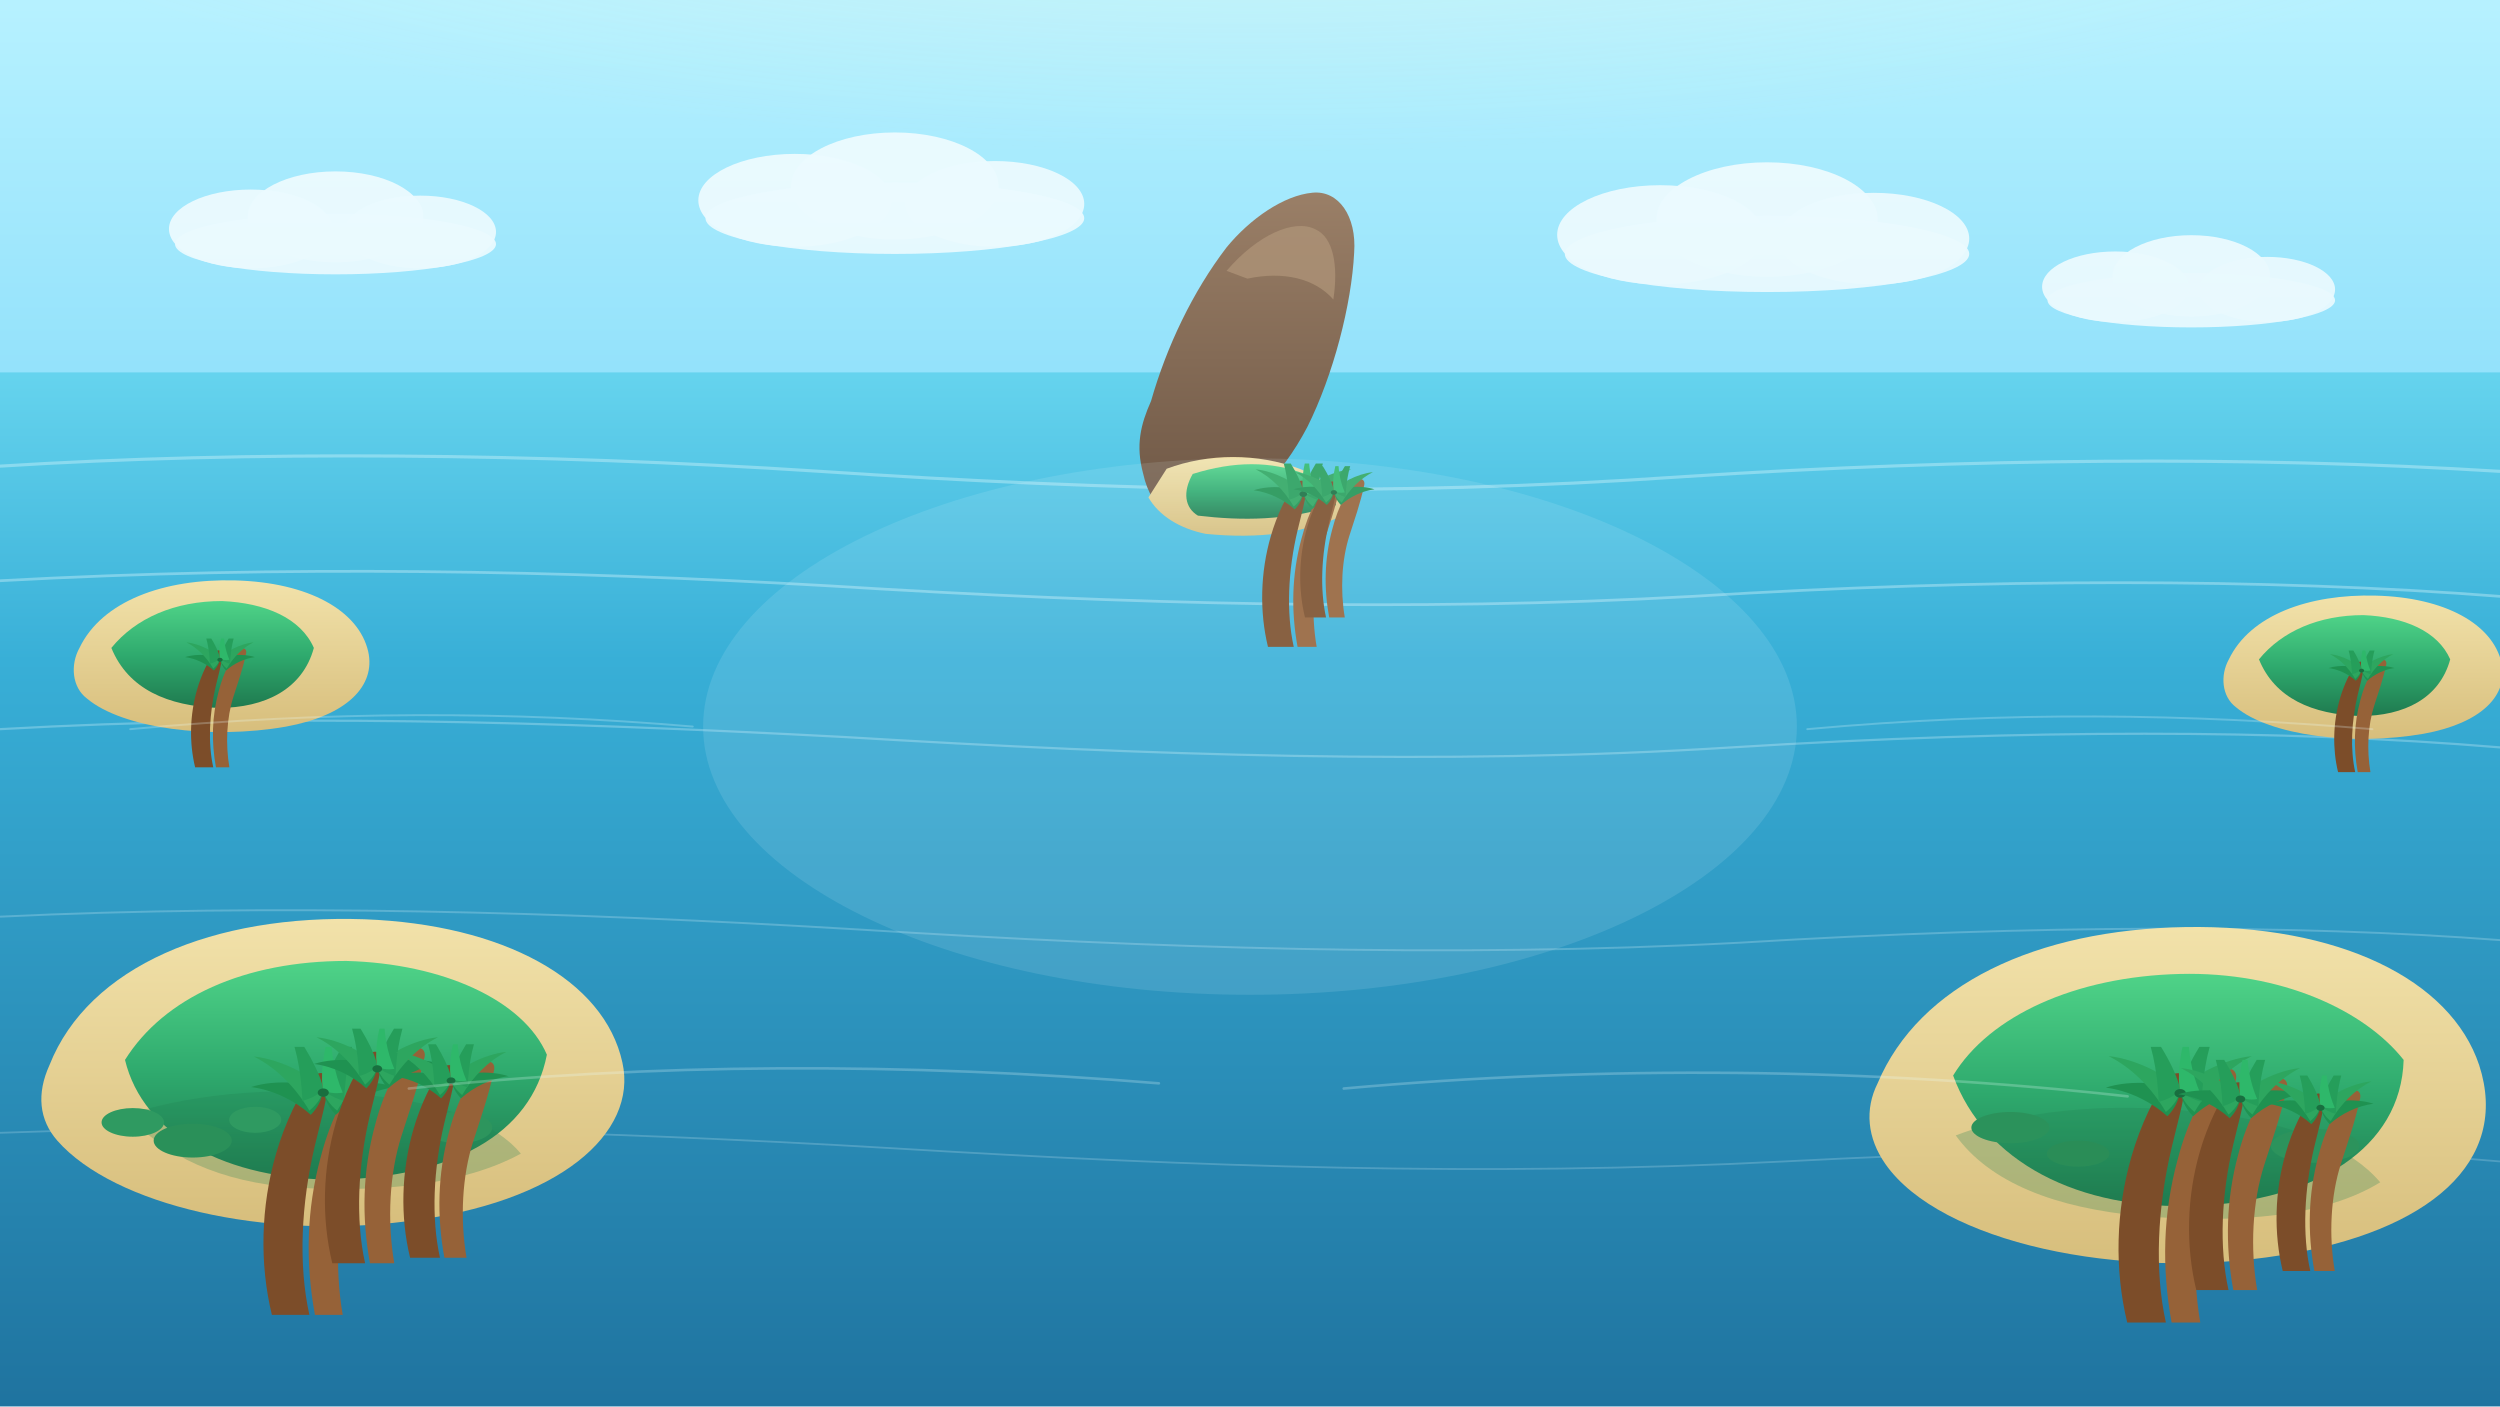
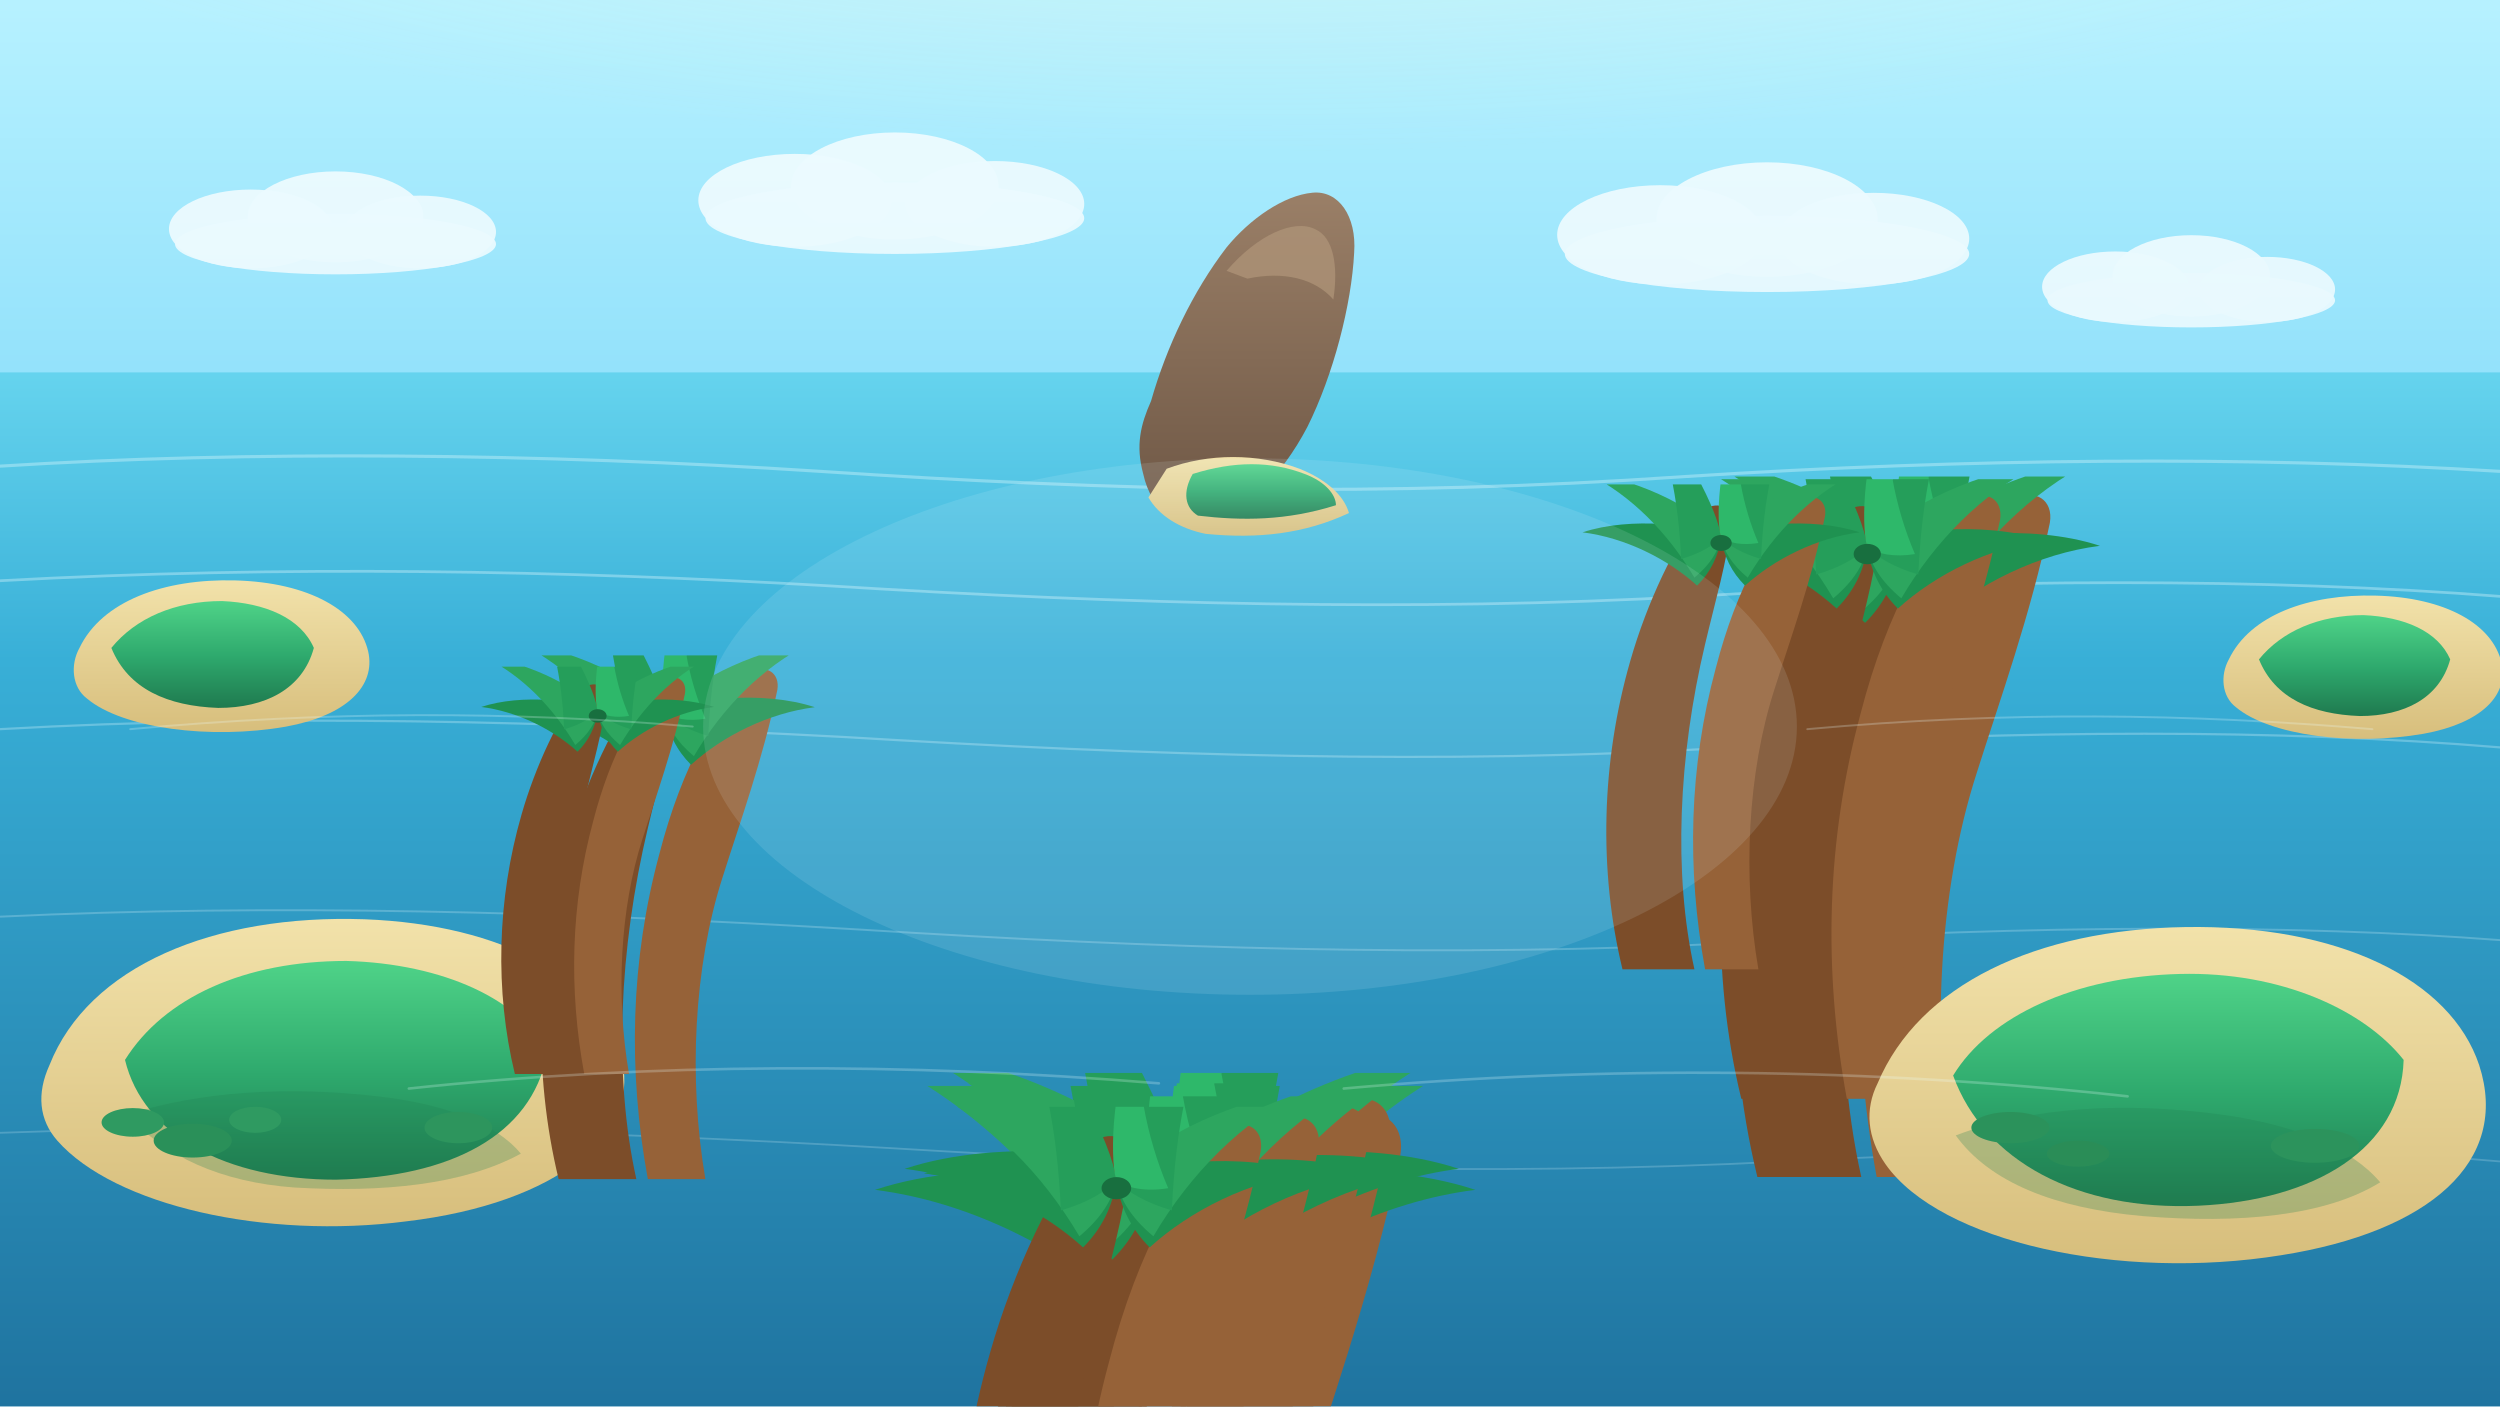
<svg xmlns="http://www.w3.org/2000/svg" viewBox="0 0 1920 1080" preserveAspectRatio="xMidYMid slice" role="img" aria-label="Stylized tropical island menu background">
  <defs>
    <linearGradient id="sky" x1="0" y1="0" x2="0" y2="1">
      <stop offset="0%" stop-color="#b6f1ff" />
      <stop offset="38%" stop-color="#84dbf9" />
      <stop offset="100%" stop-color="#46aee2" />
    </linearGradient>
    <linearGradient id="ocean" x1="0" y1="0" x2="0" y2="1">
      <stop offset="0%" stop-color="#66d4ee" />
      <stop offset="28%" stop-color="#38afd7" />
      <stop offset="100%" stop-color="#1f739f" />
    </linearGradient>
    <radialGradient id="sunWash" cx="50%" cy="4%" r="62%">
      <stop offset="0%" stop-color="#fff7d8" stop-opacity="0.55" />
      <stop offset="46%" stop-color="#fff7d8" stop-opacity="0.2" />
      <stop offset="100%" stop-color="#fff7d8" stop-opacity="0" />
    </radialGradient>
    <linearGradient id="sand" x1="0" y1="0" x2="0" y2="1">
      <stop offset="0%" stop-color="#f2e2aa" />
      <stop offset="100%" stop-color="#d7be7c" />
    </linearGradient>
    <linearGradient id="grass" x1="0" y1="0" x2="0" y2="1">
      <stop offset="0%" stop-color="#4fd388" />
      <stop offset="52%" stop-color="#2ea96d" />
      <stop offset="100%" stop-color="#1f7a4f" />
    </linearGradient>
    <linearGradient id="rock" x1="0" y1="0" x2="0" y2="1">
      <stop offset="0%" stop-color="#9a7f67" />
      <stop offset="100%" stop-color="#6d5644" />
    </linearGradient>
    <symbol id="cloud" viewBox="0 0 240 86">
      <ellipse cx="62" cy="48" rx="54" ry="26" fill="#ffffff" fill-opacity="0.96" />
      <ellipse cx="118" cy="40" rx="58" ry="30" fill="#ffffff" fill-opacity="0.96" />
      <ellipse cx="174" cy="50" rx="50" ry="24" fill="#ffffff" fill-opacity="0.94" />
      <ellipse cx="118" cy="58" rx="106" ry="20" fill="#ffffff" fill-opacity="0.94" />
    </symbol>
    <symbol id="palm" viewBox="-60 -170 120 190">
      <path d="M -6 12 C -14 -24 -12 -68 -2 -110 C 2 -127 6 -140 8 -156 C 8 -162 2 -164 -3 -160 C -13 -149 -24 -125 -30 -104 C -41 -66 -42 -25 -33 12 Z" fill="#7c4d29" />
      <path d="M -2 12 C -9 -26 -8 -64 2 -101 C 10 -132 22 -152 34 -164 C 39 -167 44 -164 43 -158 C 38 -134 30 -112 24 -93 C 14 -62 12 -23 18 12 Z" fill="#966238" />
      <g transform="translate(4,-150)">
        <path d="M0 0 C -8 -5 -34 -8 -52 -2 C -36 0 -20 8 -9 18 C -4 13 -1 7 0 0 Z" fill="#1f9251" />
        <path d="M0 0 C -6 -9 -30 -22 -50 -24 C -34 -16 -20 -2 -10 15 C -4 10 -1 5 0 0 Z" fill="#2da65f" />
        <path d="M0 0 C -1 -10 -14 -35 -28 -50 C -20 -34 -16 -15 -15 8 C -8 6 -3 3 0 0 Z" fill="#259e5a" />
        <path d="M0 0 C 8 -5 34 -8 52 -2 C 36 0 20 8 9 18 C 4 13 1 7 0 0 Z" fill="#1f9251" />
        <path d="M0 0 C 6 -9 30 -22 50 -24 C 34 -16 20 -2 10 15 C 4 10 1 5 0 0 Z" fill="#2da65f" />
        <path d="M0 0 C 1 -10 14 -35 28 -50 C 20 -34 16 -15 15 8 C 8 6 3 3 0 0 Z" fill="#259e5a" />
        <path d="M0 0 C -2 -7 -1 -28 6 -44 C 5 -28 8 -12 14 2 C 8 3 3 2 0 0 Z" fill="#2eb86a" />
        <ellipse cx="0" cy="2" rx="4" ry="3" fill="#186f3f" />
      </g>
    </symbol>
  </defs>
  <rect width="1920" height="1080" fill="url(#sky)" />
  <ellipse cx="960" cy="22" rx="980" ry="300" fill="url(#sunWash)" />
  <g opacity="0.78">
    <use href="#cloud" x="120" y="120" width="280" height="100" />
    <use href="#cloud" x="520" y="88" width="340" height="118" />
    <use href="#cloud" x="1180" y="110" width="360" height="126" />
    <use href="#cloud" x="1560" y="170" width="250" height="90" />
  </g>
  <rect y="286" width="1920" height="794" fill="url(#ocean)" />
  <g opacity="0.35" stroke="#e9fbff" fill="none" stroke-linecap="round">
    <path d="M 0 358 C 190 346 414 348 630 362 C 856 377 1062 382 1294 366 C 1512 352 1726 350 1920 362" stroke-width="2.4" />
    <path d="M 0 446 C 220 434 430 438 638 450 C 862 464 1088 470 1300 458 C 1526 444 1740 444 1920 458" stroke-width="2.1" />
    <path d="M 0 560 C 212 548 420 554 648 566 C 880 580 1108 588 1330 574 C 1556 560 1752 560 1920 574" stroke-width="1.7" opacity="0.8" />
    <path d="M 0 704 C 210 694 430 700 662 714 C 884 728 1110 736 1336 724 C 1566 710 1764 710 1920 722" stroke-width="1.5" opacity="0.66" />
    <path d="M 0 870 C 220 862 450 868 688 882 C 920 896 1138 904 1370 892 C 1600 880 1788 880 1920 892" stroke-width="1.4" opacity="0.58" />
  </g>
  <g transform="translate(968 274)">
    <path d="M -84 34 C -72 -8 -52 -50 -26 -84 C -8 -106 18 -124 40 -126 C 60 -128 74 -108 72 -80 C 70 -40 56 14 36 54 C 16 92 -12 120 -42 128 C -62 134 -84 118 -90 90 C -96 68 -92 52 -84 34 Z" fill="url(#rock)" />
    <path d="M -26 -66 C -2 -94 26 -106 42 -98 C 56 -92 60 -70 56 -44 C 42 -60 18 -66 -10 -60 Z" fill="#af9478" opacity="0.75" />
    <path d="M -72 86 C -40 74 -2 74 30 86 C 50 94 64 106 68 120 C 34 136 -2 140 -42 136 C -62 132 -78 122 -86 108 Z" fill="url(#sand)" />
    <path d="M -52 90 C -20 80 8 80 34 90 C 50 96 58 106 58 114 C 20 126 -14 126 -48 122 C -58 116 -60 104 -52 90 Z" fill="url(#grass)" />
-     <use href="#palm" x="-14" y="82" width="88" height="154" />
-     <use href="#palm" x="18" y="84" width="72" height="128" />
+     <use href="#palm" transform="translate(-20 92) scale(0.52)" />
+     <use href="#palm" transform="translate(14 94) scale(0.46)" />
+     <use href="#palm" transform="translate(0 98) scale(0.36)" />
  </g>
  <g transform="translate(250 760)">
    <path d="M -212 58 C -182 -18 -86 -58 30 -54 C 136 -50 214 -8 228 56 C 240 110 180 164 62 178 C -46 192 -162 166 -206 116 C -220 100 -222 80 -212 58 Z" fill="url(#sand)" />
    <path d="M -154 54 C -124 6 -62 -22 16 -22 C 90 -20 152 8 170 50 C 158 112 96 144 8 146 C -76 146 -140 112 -154 54 Z" fill="url(#grass)" />
    <path d="M -152 96 C -96 78 -28 74 40 82 C 94 88 132 104 150 126 C 106 150 44 156 -24 152 C -80 148 -124 128 -152 96 Z" fill="#1f7f50" opacity="0.26" />
    <ellipse cx="-148" cy="102" rx="24" ry="11" fill="#2f9a61" />
    <ellipse cx="-102" cy="116" rx="30" ry="13" fill="#2a9059" />
    <ellipse cx="-54" cy="100" rx="20" ry="10" fill="#2f9a61" />
    <ellipse cx="102" cy="106" rx="26" ry="12" fill="#2d955d" />
-     <use href="#palm" x="-70" y="44" width="128" height="226" />
-     <use href="#palm" x="-20" y="30" width="112" height="198" />
-     <use href="#palm" x="42" y="42" width="102" height="180" />
+     <use href="#palm" transform="translate(-114 74) scale(0.78)" />
+     <use href="#palm" transform="translate(-50 64) scale(0.72)" />
+     <use href="#palm" transform="translate(6 72) scale(0.66)" />
+     <use href="#palm" transform="translate(64 82) scale(0.58)" />
+     <use href="#palm" transform="translate(116 90) scale(0.5)" />
  </g>
  <g transform="translate(1670 770)">
    <path d="M -228 62 C -196 -14 -106 -56 8 -58 C 126 -60 212 -18 234 48 C 258 122 196 176 82 194 C -42 214 -180 184 -222 124 C -236 104 -238 82 -228 62 Z" fill="url(#sand)" />
    <path d="M -170 56 C -142 10 -76 -20 4 -22 C 82 -24 146 6 176 44 C 174 112 108 152 18 156 C -74 160 -146 122 -170 56 Z" fill="url(#grass)" />
    <path d="M -168 102 C -110 80 -38 76 36 86 C 94 94 136 112 158 138 C 116 164 50 170 -24 164 C -92 158 -142 138 -168 102 Z" fill="#1f7f50" opacity="0.26" />
    <ellipse cx="-126" cy="96" rx="30" ry="12" fill="#2b925b" />
    <ellipse cx="-74" cy="116" rx="24" ry="10" fill="#2a8d57" />
    <ellipse cx="108" cy="110" rx="34" ry="13" fill="#2c935c" />
-     <use href="#palm" x="-66" y="34" width="132" height="232" />
-     <use href="#palm" x="-8" y="44" width="110" height="194" />
-     <use href="#palm" x="62" y="56" width="94" height="164" />
+     <use href="#palm" transform="translate(-132 78) scale(0.8)" />
+     <use href="#palm" transform="translate(-70 66) scale(0.74)" />
+     <use href="#palm" transform="translate(-4 74) scale(0.68)" />
+     <use href="#palm" transform="translate(62 86) scale(0.6)" />
+     <use href="#palm" transform="translate(126 94) scale(0.52)" />
  </g>
  <g transform="translate(146 476) scale(0.72)">
    <path d="M -118 30 C -94 -20 -28 -44 48 -42 C 126 -40 180 -10 190 34 C 198 70 168 102 102 114 C 22 128 -72 116 -110 84 C -126 72 -128 48 -118 30 Z" fill="url(#sand)" />
    <path d="M -84 30 C -58 -2 -16 -20 34 -20 C 80 -18 118 -2 132 30 C 120 74 80 94 30 94 C -24 92 -66 74 -84 30 Z" fill="url(#grass)" />
-     <use href="#palm" x="-14" y="20" width="86" height="150" />
+     <use href="#palm" transform="translate(-24 38) scale(0.54)" />
+     <use href="#palm" transform="translate(22 50) scale(0.42)" />
  </g>
  <g transform="translate(1792 486) scale(0.68)">
    <path d="M -118 30 C -94 -20 -28 -44 48 -42 C 126 -40 180 -10 190 34 C 198 70 168 102 102 114 C 22 128 -72 116 -110 84 C -126 72 -128 48 -118 30 Z" fill="url(#sand)" />
    <path d="M -84 30 C -58 -2 -16 -20 34 -20 C 80 -18 118 -2 132 30 C 120 74 80 94 30 94 C -24 92 -66 74 -84 30 Z" fill="url(#grass)" />
-     <use href="#palm" x="-14" y="20" width="86" height="150" />
+     <use href="#palm" transform="translate(-24 38) scale(0.54)" />
+     <use href="#palm" transform="translate(22 50) scale(0.42)" />
  </g>
  <g opacity="0.24" stroke="#ecfdff" fill="none" stroke-linecap="round">
    <path d="M 314 836 C 500 816 696 816 890 832" stroke-width="2" />
    <path d="M 1032 836 C 1232 818 1436 820 1634 842" stroke-width="2" />
    <path d="M 100 560 C 252 546 392 546 532 558" stroke-width="1.5" />
    <path d="M 1388 560 C 1542 546 1680 548 1822 560" stroke-width="1.5" />
  </g>
  <ellipse cx="960" cy="558" rx="420" ry="206" fill="#e6f9ff" opacity="0.12" />
</svg>
